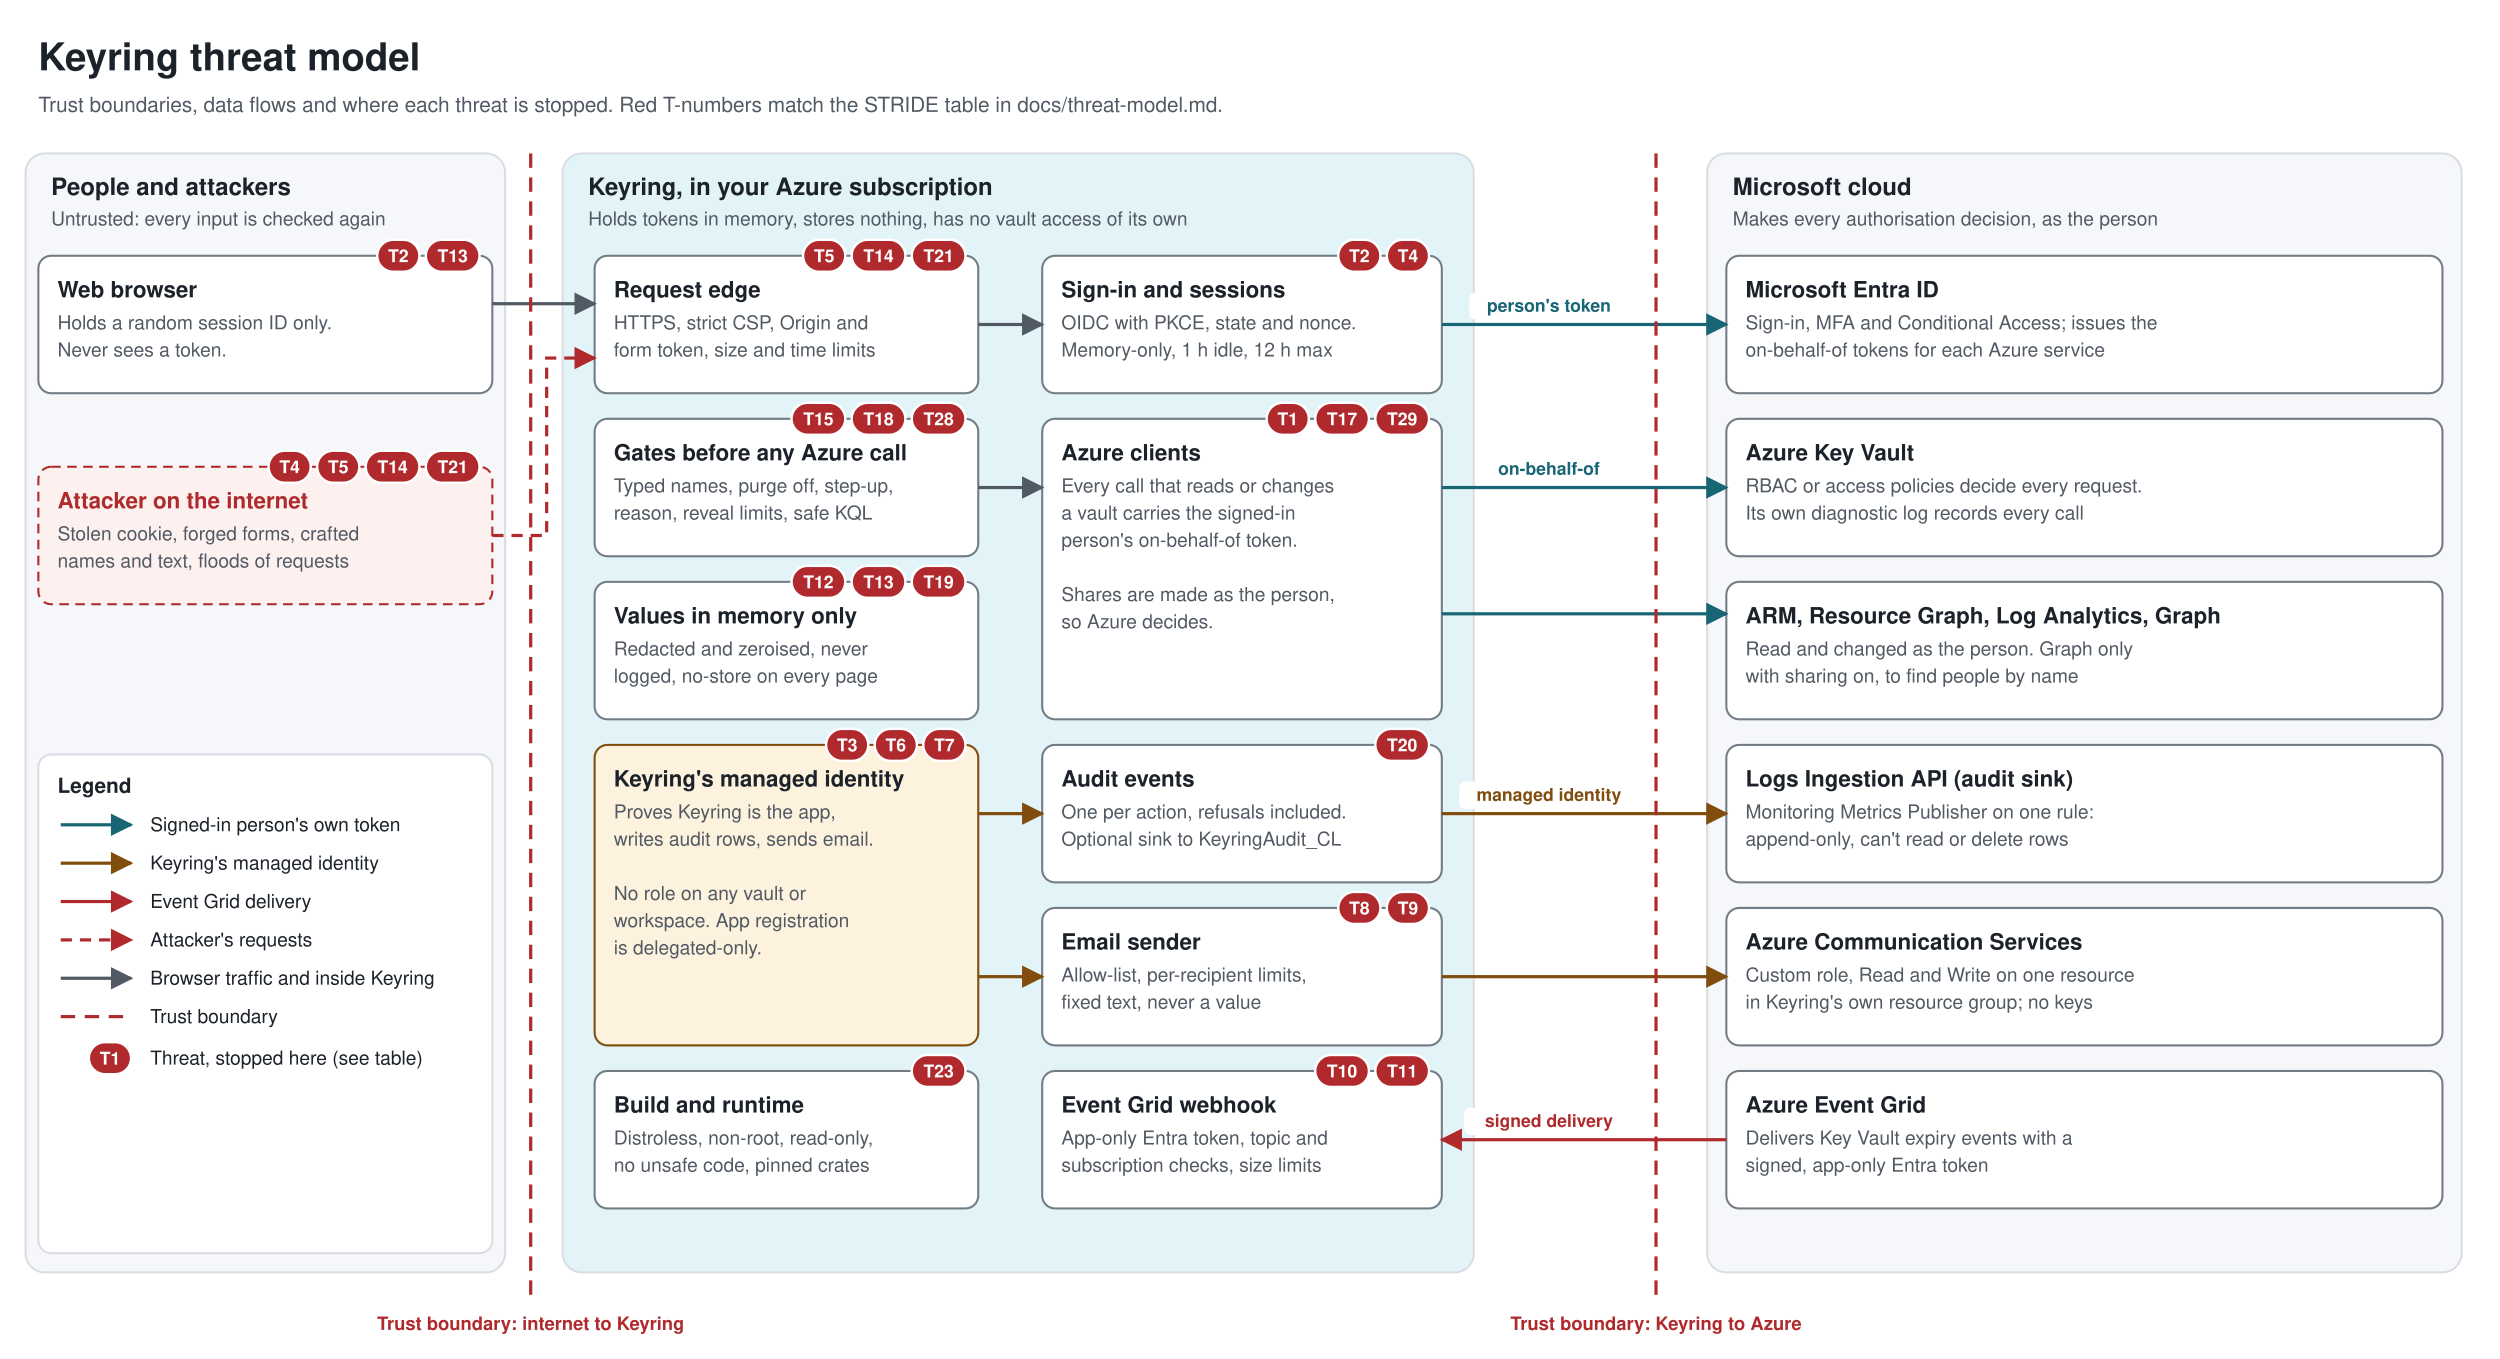
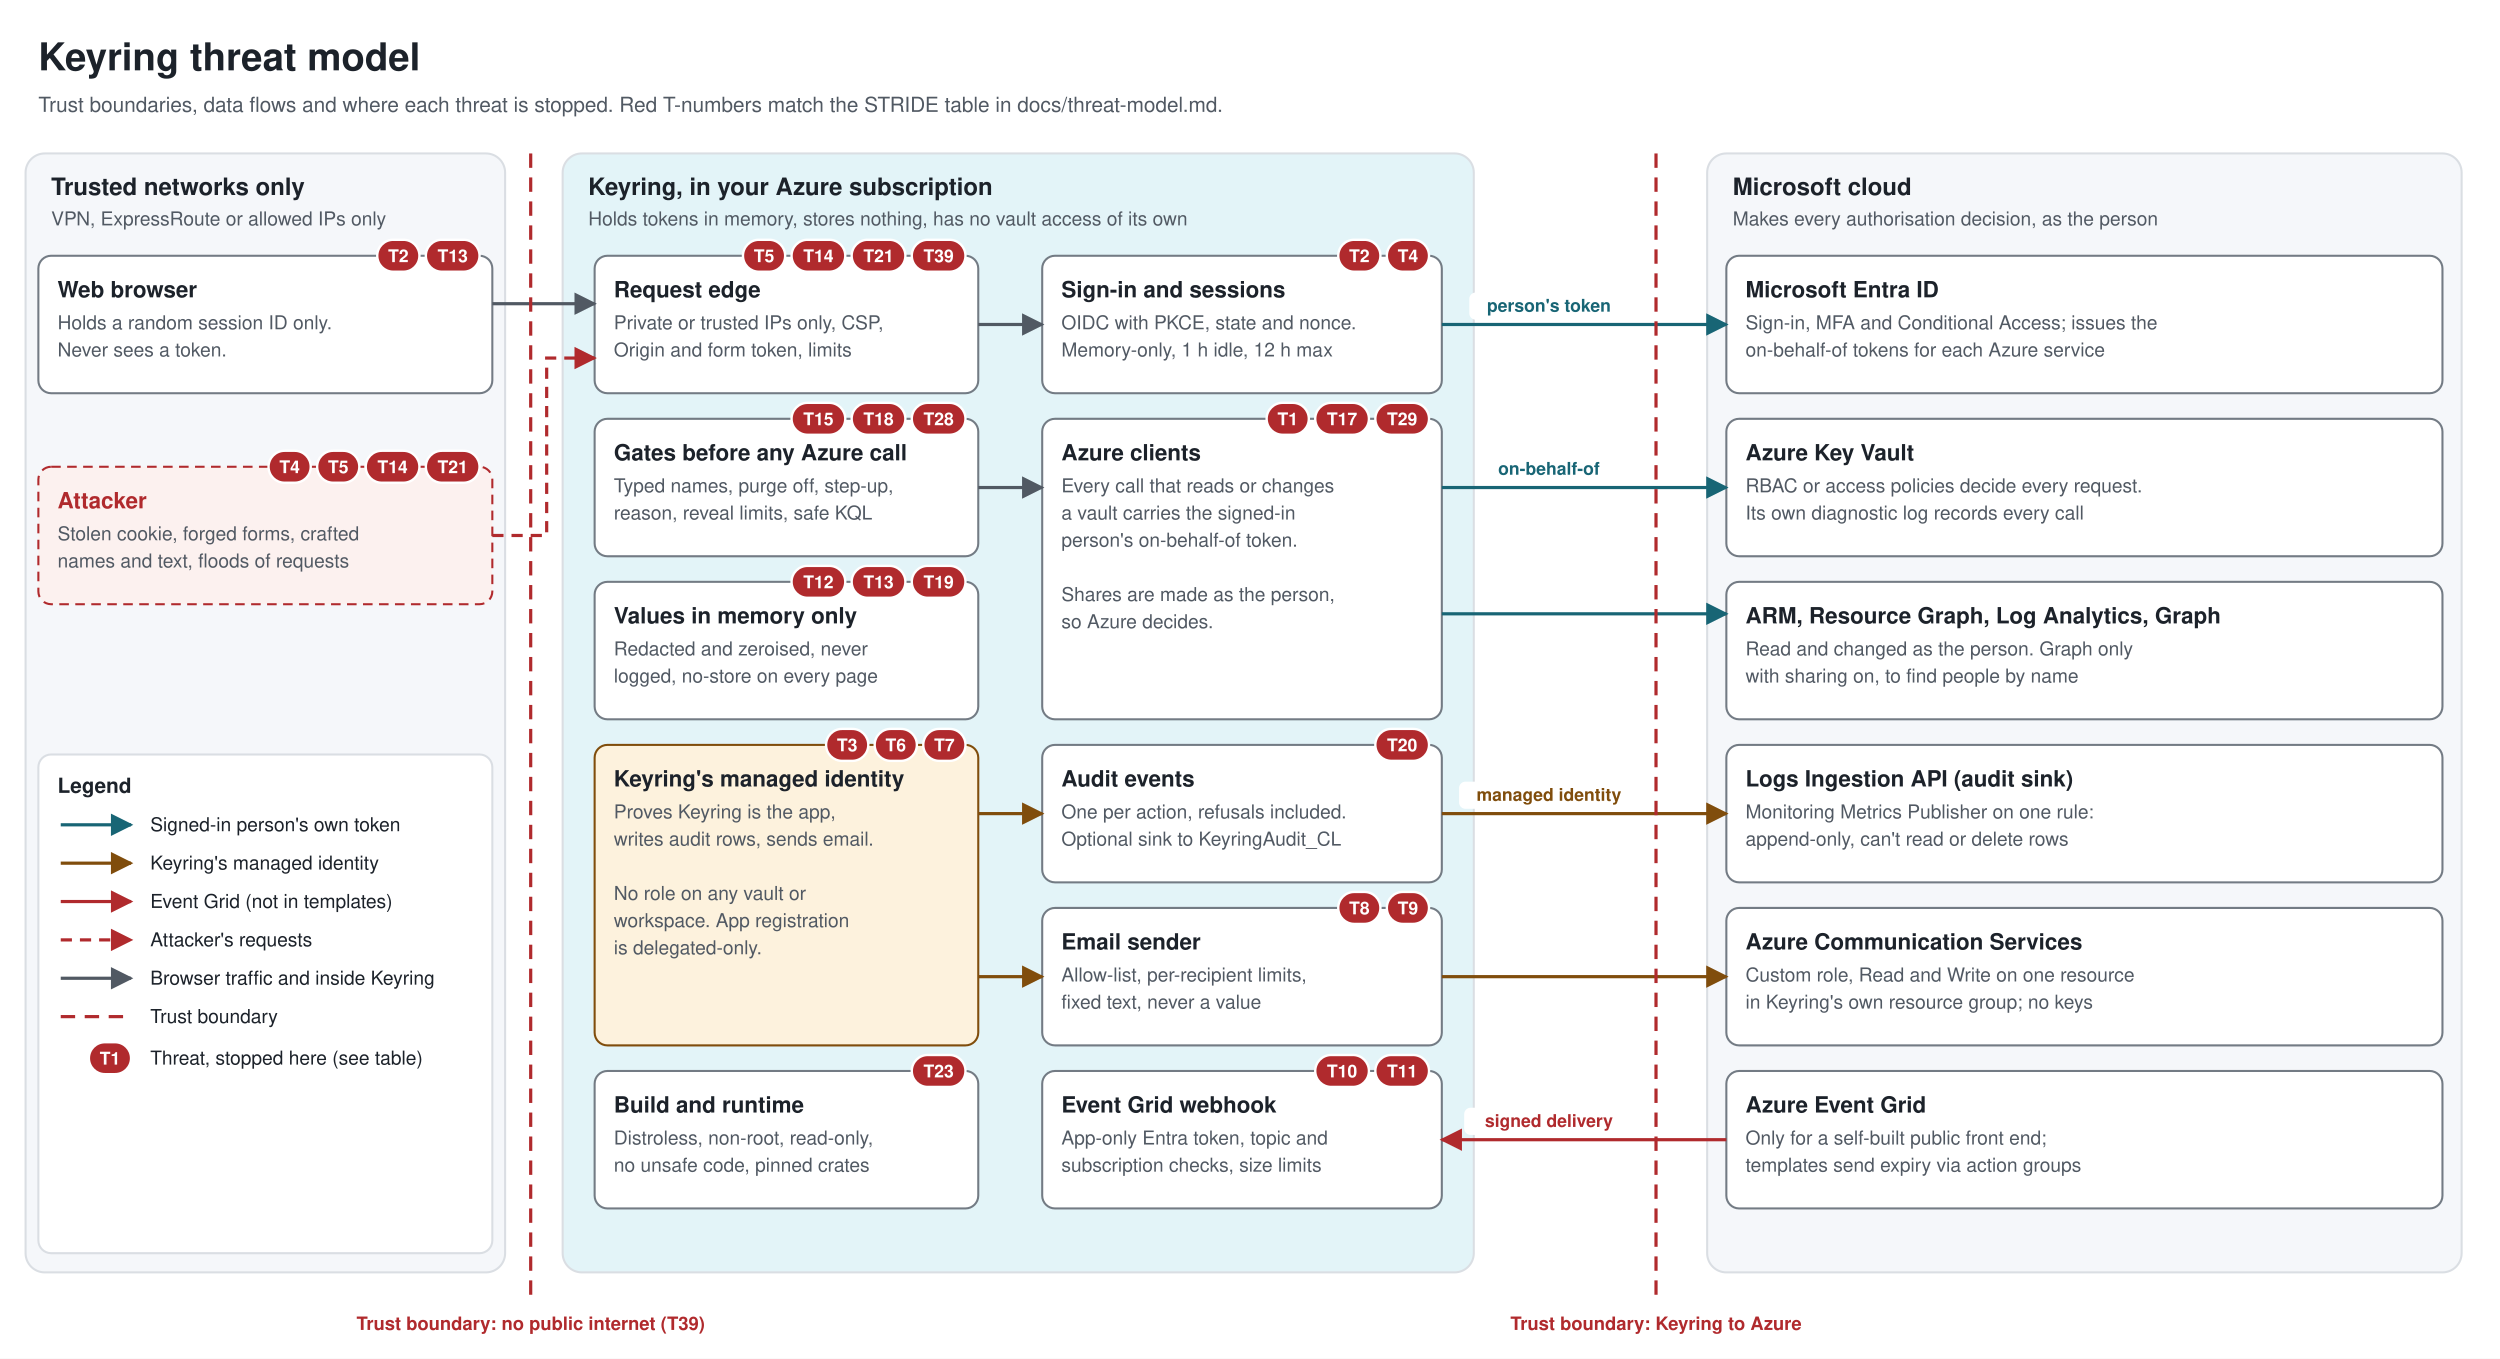
<svg xmlns="http://www.w3.org/2000/svg" viewBox="0 0 1564 850" width="1564" height="850" role="img" aria-labelledby="tm-title tm-desc" font-family="-apple-system, 'Segoe UI', Helvetica, Arial, sans-serif">
  <defs>
    <marker id="a-person" viewBox="0 0 10 10" refX="9" refY="5" markerWidth="7" markerHeight="7" orient="auto-start-reverse">
      <path d="M0 0 L10 5 L0 10 z" fill="#186575" />
    </marker>
    <marker id="a-identity" viewBox="0 0 10 10" refX="9" refY="5" markerWidth="7" markerHeight="7" orient="auto-start-reverse">
      <path d="M0 0 L10 5 L0 10 z" fill="#804d0c" />
    </marker>
    <marker id="a-inbound" viewBox="0 0 10 10" refX="9" refY="5" markerWidth="7" markerHeight="7" orient="auto-start-reverse">
      <path d="M0 0 L10 5 L0 10 z" fill="#b02a2d" />
    </marker>
    <marker id="a-plain" viewBox="0 0 10 10" refX="9" refY="5" markerWidth="7" markerHeight="7" orient="auto-start-reverse">
      <path d="M0 0 L10 5 L0 10 z" fill="#515963" />
    </marker>
  </defs>
  <rect width="1564" height="850" fill="#ffffff" />
  <text x="24" y="44" font-size="24" fill="#1c222a" font-weight="bold" text-anchor="start">Keyring threat model</text>
  <text x="24" y="70" font-size="13" fill="#515963" font-weight="normal" text-anchor="start">Trust boundaries, data flows and where each threat is stopped. Red T-numbers match the STRIDE table in docs/threat-model.md.</text>
  <rect x="16" y="96" width="300" height="700" rx="12" fill="#f5f7fa" stroke="#dadee3" stroke-width="1.3" />
-   <text x="32" y="122" font-size="15" fill="#1c222a" font-weight="bold" text-anchor="start">People and attackers</text>
-   <text x="32" y="141" font-size="12" fill="#515963" font-weight="normal" text-anchor="start">Untrusted: every input is checked again</text>
+   <text x="32" y="122" font-size="15" fill="#1c222a" font-weight="bold" text-anchor="start">Trusted networks only</text>
+   <text x="32" y="141" font-size="12" fill="#515963" font-weight="normal" text-anchor="start">VPN, ExpressRoute or allowed IPs only</text>
  <rect x="352" y="96" width="570" height="700" rx="12" fill="#e3f4f8" stroke="#dadee3" stroke-width="1.3" />
  <text x="368" y="122" font-size="15" fill="#1c222a" font-weight="bold" text-anchor="start">Keyring, in your Azure subscription</text>
  <text x="368" y="141" font-size="12" fill="#515963" font-weight="normal" text-anchor="start">Holds tokens in memory, stores nothing, has no vault access of its own</text>
  <rect x="1068" y="96" width="472" height="700" rx="12" fill="#f5f7fa" stroke="#dadee3" stroke-width="1.3" />
  <text x="1084" y="122" font-size="15" fill="#1c222a" font-weight="bold" text-anchor="start">Microsoft cloud</text>
  <text x="1084" y="141" font-size="12" fill="#515963" font-weight="normal" text-anchor="start">Makes every authorisation decision, as the person</text>
  <rect x="24" y="160" width="284" height="86" rx="8" fill="#ffffff" stroke="#737b84" stroke-width="1.3" />
  <text x="36" y="186" font-size="14" fill="#1c222a" font-weight="bold" text-anchor="start">Web browser</text>
  <text x="36" y="206" font-size="12" fill="#515963" font-weight="normal" text-anchor="start">Holds a random session ID only.</text>
  <text x="36" y="223" font-size="12" fill="#515963" font-weight="normal" text-anchor="start">Never sees a token.</text>
  <rect x="266.4" y="150" width="33.6" height="20" rx="10" fill="#b02a2d" stroke="#ffffff" stroke-width="1.5" />
  <text x="283.2" y="164" font-size="11" fill="#ffffff" font-weight="bold" text-anchor="middle">T13</text>
  <rect x="236.0" y="150" width="26.4" height="20" rx="10" fill="#b02a2d" stroke="#ffffff" stroke-width="1.5" />
  <text x="249.2" y="164" font-size="11" fill="#ffffff" font-weight="bold" text-anchor="middle">T2</text>
  <rect x="24" y="292" width="284" height="86" rx="8" fill="#fcf1ef" stroke="#b02a2d" stroke-width="1.3" stroke-dasharray="6 4" />
-   <text x="36" y="318" font-size="14" fill="#b02a2d" font-weight="bold" text-anchor="start">Attacker on the internet</text>
+   <text x="36" y="318" font-size="14" fill="#b02a2d" font-weight="bold" text-anchor="start">Attacker</text>
  <text x="36" y="338" font-size="12" fill="#515963" font-weight="normal" text-anchor="start">Stolen cookie, forged forms, crafted</text>
  <text x="36" y="355" font-size="12" fill="#515963" font-weight="normal" text-anchor="start">names and text, floods of requests</text>
  <rect x="266.4" y="282" width="33.6" height="20" rx="10" fill="#b02a2d" stroke="#ffffff" stroke-width="1.5" />
  <text x="283.2" y="296" font-size="11" fill="#ffffff" font-weight="bold" text-anchor="middle">T21</text>
  <rect x="228.8" y="282" width="33.6" height="20" rx="10" fill="#b02a2d" stroke="#ffffff" stroke-width="1.5" />
  <text x="245.6" y="296" font-size="11" fill="#ffffff" font-weight="bold" text-anchor="middle">T14</text>
  <rect x="198.4" y="282" width="26.4" height="20" rx="10" fill="#b02a2d" stroke="#ffffff" stroke-width="1.5" />
  <text x="211.6" y="296" font-size="11" fill="#ffffff" font-weight="bold" text-anchor="middle">T5</text>
  <rect x="168.0" y="282" width="26.4" height="20" rx="10" fill="#b02a2d" stroke="#ffffff" stroke-width="1.5" />
  <text x="181.2" y="296" font-size="11" fill="#ffffff" font-weight="bold" text-anchor="middle">T4</text>
  <rect x="372" y="160" width="240" height="86" rx="8" fill="#ffffff" stroke="#737b84" stroke-width="1.3" />
  <text x="384" y="186" font-size="14" fill="#1c222a" font-weight="bold" text-anchor="start">Request edge</text>
-   <text x="384" y="206" font-size="12" fill="#515963" font-weight="normal" text-anchor="start">HTTPS, strict CSP, Origin and</text>
-   <text x="384" y="223" font-size="12" fill="#515963" font-weight="normal" text-anchor="start">form token, size and time limits</text>
+   <text x="384" y="206" font-size="12" fill="#515963" font-weight="normal" text-anchor="start">Private or trusted IPs only, CSP,</text>
+   <text x="384" y="223" font-size="12" fill="#515963" font-weight="normal" text-anchor="start">Origin and form token, limits</text>
  <rect x="570.4" y="150" width="33.6" height="20" rx="10" fill="#b02a2d" stroke="#ffffff" stroke-width="1.5" />
-   <text x="587.2" y="164" font-size="11" fill="#ffffff" font-weight="bold" text-anchor="middle">T21</text>
+   <text x="587.2" y="164" font-size="11" fill="#ffffff" font-weight="bold" text-anchor="middle">T39</text>
  <rect x="532.8" y="150" width="33.6" height="20" rx="10" fill="#b02a2d" stroke="#ffffff" stroke-width="1.5" />
-   <text x="549.6" y="164" font-size="11" fill="#ffffff" font-weight="bold" text-anchor="middle">T14</text>
-   <rect x="502.4" y="150" width="26.4" height="20" rx="10" fill="#b02a2d" stroke="#ffffff" stroke-width="1.5" />
-   <text x="515.6" y="164" font-size="11" fill="#ffffff" font-weight="bold" text-anchor="middle">T5</text>
+   <text x="549.6" y="164" font-size="11" fill="#ffffff" font-weight="bold" text-anchor="middle">T21</text>
+   <rect x="495.2" y="150" width="33.6" height="20" rx="10" fill="#b02a2d" stroke="#ffffff" stroke-width="1.5" />
+   <text x="512.0" y="164" font-size="11" fill="#ffffff" font-weight="bold" text-anchor="middle">T14</text>
+   <rect x="464.8" y="150" width="26.4" height="20" rx="10" fill="#b02a2d" stroke="#ffffff" stroke-width="1.5" />
+   <text x="478.0" y="164" font-size="11" fill="#ffffff" font-weight="bold" text-anchor="middle">T5</text>
  <rect x="372" y="262" width="240" height="86" rx="8" fill="#ffffff" stroke="#737b84" stroke-width="1.3" />
  <text x="384" y="288" font-size="14" fill="#1c222a" font-weight="bold" text-anchor="start">Gates before any Azure call</text>
  <text x="384" y="308" font-size="12" fill="#515963" font-weight="normal" text-anchor="start">Typed names, purge off, step-up,</text>
  <text x="384" y="325" font-size="12" fill="#515963" font-weight="normal" text-anchor="start">reason, reveal limits, safe KQL</text>
  <rect x="570.4" y="252" width="33.6" height="20" rx="10" fill="#b02a2d" stroke="#ffffff" stroke-width="1.5" />
  <text x="587.2" y="266" font-size="11" fill="#ffffff" font-weight="bold" text-anchor="middle">T28</text>
  <rect x="532.8" y="252" width="33.6" height="20" rx="10" fill="#b02a2d" stroke="#ffffff" stroke-width="1.5" />
  <text x="549.6" y="266" font-size="11" fill="#ffffff" font-weight="bold" text-anchor="middle">T18</text>
  <rect x="495.2" y="252" width="33.6" height="20" rx="10" fill="#b02a2d" stroke="#ffffff" stroke-width="1.5" />
  <text x="512.0" y="266" font-size="11" fill="#ffffff" font-weight="bold" text-anchor="middle">T15</text>
  <rect x="372" y="364" width="240" height="86" rx="8" fill="#ffffff" stroke="#737b84" stroke-width="1.3" />
  <text x="384" y="390" font-size="14" fill="#1c222a" font-weight="bold" text-anchor="start">Values in memory only</text>
  <text x="384" y="410" font-size="12" fill="#515963" font-weight="normal" text-anchor="start">Redacted and zeroised, never</text>
  <text x="384" y="427" font-size="12" fill="#515963" font-weight="normal" text-anchor="start">logged, no-store on every page</text>
  <rect x="570.4" y="354" width="33.6" height="20" rx="10" fill="#b02a2d" stroke="#ffffff" stroke-width="1.5" />
  <text x="587.2" y="368" font-size="11" fill="#ffffff" font-weight="bold" text-anchor="middle">T19</text>
  <rect x="532.8" y="354" width="33.6" height="20" rx="10" fill="#b02a2d" stroke="#ffffff" stroke-width="1.5" />
  <text x="549.6" y="368" font-size="11" fill="#ffffff" font-weight="bold" text-anchor="middle">T13</text>
  <rect x="495.2" y="354" width="33.6" height="20" rx="10" fill="#b02a2d" stroke="#ffffff" stroke-width="1.5" />
  <text x="512.0" y="368" font-size="11" fill="#ffffff" font-weight="bold" text-anchor="middle">T12</text>
  <rect x="372" y="466" width="240" height="188" rx="8" fill="#fdf2dd" stroke="#804d0c" stroke-width="1.3" />
  <text x="384" y="492" font-size="14" fill="#1c222a" font-weight="bold" text-anchor="start">Keyring's managed identity</text>
  <text x="384" y="512" font-size="12" fill="#515963" font-weight="normal" text-anchor="start">Proves Keyring is the app,</text>
  <text x="384" y="529" font-size="12" fill="#515963" font-weight="normal" text-anchor="start">writes audit rows, sends email.</text>
  <text x="384" y="546" font-size="12" fill="#515963" font-weight="normal" text-anchor="start" />
  <text x="384" y="563" font-size="12" fill="#515963" font-weight="normal" text-anchor="start">No role on any vault or</text>
  <text x="384" y="580" font-size="12" fill="#515963" font-weight="normal" text-anchor="start">workspace. App registration</text>
  <text x="384" y="597" font-size="12" fill="#515963" font-weight="normal" text-anchor="start">is delegated-only.</text>
  <rect x="577.6" y="456" width="26.4" height="20" rx="10" fill="#b02a2d" stroke="#ffffff" stroke-width="1.5" />
  <text x="590.8" y="470" font-size="11" fill="#ffffff" font-weight="bold" text-anchor="middle">T7</text>
  <rect x="547.2" y="456" width="26.4" height="20" rx="10" fill="#b02a2d" stroke="#ffffff" stroke-width="1.5" />
  <text x="560.4" y="470" font-size="11" fill="#ffffff" font-weight="bold" text-anchor="middle">T6</text>
  <rect x="516.8" y="456" width="26.4" height="20" rx="10" fill="#b02a2d" stroke="#ffffff" stroke-width="1.5" />
  <text x="530.0" y="470" font-size="11" fill="#ffffff" font-weight="bold" text-anchor="middle">T3</text>
  <rect x="372" y="670" width="240" height="86" rx="8" fill="#ffffff" stroke="#737b84" stroke-width="1.3" />
  <text x="384" y="696" font-size="14" fill="#1c222a" font-weight="bold" text-anchor="start">Build and runtime</text>
  <text x="384" y="716" font-size="12" fill="#515963" font-weight="normal" text-anchor="start">Distroless, non-root, read-only,</text>
  <text x="384" y="733" font-size="12" fill="#515963" font-weight="normal" text-anchor="start">no unsafe code, pinned crates</text>
  <rect x="570.4" y="660" width="33.6" height="20" rx="10" fill="#b02a2d" stroke="#ffffff" stroke-width="1.5" />
  <text x="587.2" y="674" font-size="11" fill="#ffffff" font-weight="bold" text-anchor="middle">T23</text>
  <rect x="652" y="160" width="250" height="86" rx="8" fill="#ffffff" stroke="#737b84" stroke-width="1.3" />
  <text x="664" y="186" font-size="14" fill="#1c222a" font-weight="bold" text-anchor="start">Sign-in and sessions</text>
  <text x="664" y="206" font-size="12" fill="#515963" font-weight="normal" text-anchor="start">OIDC with PKCE, state and nonce.</text>
  <text x="664" y="223" font-size="12" fill="#515963" font-weight="normal" text-anchor="start">Memory-only, 1 h idle, 12 h max</text>
  <rect x="867.6" y="150" width="26.4" height="20" rx="10" fill="#b02a2d" stroke="#ffffff" stroke-width="1.5" />
  <text x="880.8" y="164" font-size="11" fill="#ffffff" font-weight="bold" text-anchor="middle">T4</text>
  <rect x="837.2" y="150" width="26.4" height="20" rx="10" fill="#b02a2d" stroke="#ffffff" stroke-width="1.5" />
  <text x="850.4" y="164" font-size="11" fill="#ffffff" font-weight="bold" text-anchor="middle">T2</text>
  <rect x="652" y="262" width="250" height="188" rx="8" fill="#ffffff" stroke="#737b84" stroke-width="1.3" />
  <text x="664" y="288" font-size="14" fill="#1c222a" font-weight="bold" text-anchor="start">Azure clients</text>
  <text x="664" y="308" font-size="12" fill="#515963" font-weight="normal" text-anchor="start">Every call that reads or changes</text>
  <text x="664" y="325" font-size="12" fill="#515963" font-weight="normal" text-anchor="start">a vault carries the signed-in</text>
  <text x="664" y="342" font-size="12" fill="#515963" font-weight="normal" text-anchor="start">person's on-behalf-of token.</text>
  <text x="664" y="359" font-size="12" fill="#515963" font-weight="normal" text-anchor="start" />
  <text x="664" y="376" font-size="12" fill="#515963" font-weight="normal" text-anchor="start">Shares are made as the person,</text>
  <text x="664" y="393" font-size="12" fill="#515963" font-weight="normal" text-anchor="start">so Azure decides.</text>
  <rect x="860.4" y="252" width="33.6" height="20" rx="10" fill="#b02a2d" stroke="#ffffff" stroke-width="1.5" />
  <text x="877.2" y="266" font-size="11" fill="#ffffff" font-weight="bold" text-anchor="middle">T29</text>
  <rect x="822.8" y="252" width="33.6" height="20" rx="10" fill="#b02a2d" stroke="#ffffff" stroke-width="1.5" />
  <text x="839.6" y="266" font-size="11" fill="#ffffff" font-weight="bold" text-anchor="middle">T17</text>
  <rect x="792.4" y="252" width="26.4" height="20" rx="10" fill="#b02a2d" stroke="#ffffff" stroke-width="1.5" />
  <text x="805.6" y="266" font-size="11" fill="#ffffff" font-weight="bold" text-anchor="middle">T1</text>
  <rect x="652" y="466" width="250" height="86" rx="8" fill="#ffffff" stroke="#737b84" stroke-width="1.3" />
  <text x="664" y="492" font-size="14" fill="#1c222a" font-weight="bold" text-anchor="start">Audit events</text>
  <text x="664" y="512" font-size="12" fill="#515963" font-weight="normal" text-anchor="start">One per action, refusals included.</text>
  <text x="664" y="529" font-size="12" fill="#515963" font-weight="normal" text-anchor="start">Optional sink to KeyringAudit_CL</text>
  <rect x="860.4" y="456" width="33.6" height="20" rx="10" fill="#b02a2d" stroke="#ffffff" stroke-width="1.5" />
  <text x="877.2" y="470" font-size="11" fill="#ffffff" font-weight="bold" text-anchor="middle">T20</text>
  <rect x="652" y="568" width="250" height="86" rx="8" fill="#ffffff" stroke="#737b84" stroke-width="1.3" />
  <text x="664" y="594" font-size="14" fill="#1c222a" font-weight="bold" text-anchor="start">Email sender</text>
  <text x="664" y="614" font-size="12" fill="#515963" font-weight="normal" text-anchor="start">Allow-list, per-recipient limits,</text>
  <text x="664" y="631" font-size="12" fill="#515963" font-weight="normal" text-anchor="start">fixed text, never a value</text>
  <rect x="867.6" y="558" width="26.4" height="20" rx="10" fill="#b02a2d" stroke="#ffffff" stroke-width="1.5" />
  <text x="880.8" y="572" font-size="11" fill="#ffffff" font-weight="bold" text-anchor="middle">T9</text>
  <rect x="837.2" y="558" width="26.4" height="20" rx="10" fill="#b02a2d" stroke="#ffffff" stroke-width="1.5" />
  <text x="850.4" y="572" font-size="11" fill="#ffffff" font-weight="bold" text-anchor="middle">T8</text>
  <rect x="652" y="670" width="250" height="86" rx="8" fill="#ffffff" stroke="#737b84" stroke-width="1.3" />
  <text x="664" y="696" font-size="14" fill="#1c222a" font-weight="bold" text-anchor="start">Event Grid webhook</text>
  <text x="664" y="716" font-size="12" fill="#515963" font-weight="normal" text-anchor="start">App-only Entra token, topic and</text>
  <text x="664" y="733" font-size="12" fill="#515963" font-weight="normal" text-anchor="start">subscription checks, size limits</text>
  <rect x="860.4" y="660" width="33.6" height="20" rx="10" fill="#b02a2d" stroke="#ffffff" stroke-width="1.5" />
  <text x="877.2" y="674" font-size="11" fill="#ffffff" font-weight="bold" text-anchor="middle">T11</text>
  <rect x="822.8" y="660" width="33.6" height="20" rx="10" fill="#b02a2d" stroke="#ffffff" stroke-width="1.5" />
  <text x="839.6" y="674" font-size="11" fill="#ffffff" font-weight="bold" text-anchor="middle">T10</text>
  <rect x="1080" y="160" width="448" height="86" rx="8" fill="#ffffff" stroke="#737b84" stroke-width="1.3" />
  <text x="1092" y="186" font-size="14" fill="#1c222a" font-weight="bold" text-anchor="start">Microsoft Entra ID</text>
  <text x="1092" y="206" font-size="12" fill="#515963" font-weight="normal" text-anchor="start">Sign-in, MFA and Conditional Access; issues the</text>
  <text x="1092" y="223" font-size="12" fill="#515963" font-weight="normal" text-anchor="start">on-behalf-of tokens for each Azure service</text>
  <rect x="1080" y="262" width="448" height="86" rx="8" fill="#ffffff" stroke="#737b84" stroke-width="1.3" />
  <text x="1092" y="288" font-size="14" fill="#1c222a" font-weight="bold" text-anchor="start">Azure Key Vault</text>
  <text x="1092" y="308" font-size="12" fill="#515963" font-weight="normal" text-anchor="start">RBAC or access policies decide every request.</text>
  <text x="1092" y="325" font-size="12" fill="#515963" font-weight="normal" text-anchor="start">Its own diagnostic log records every call</text>
  <rect x="1080" y="364" width="448" height="86" rx="8" fill="#ffffff" stroke="#737b84" stroke-width="1.3" />
  <text x="1092" y="390" font-size="14" fill="#1c222a" font-weight="bold" text-anchor="start">ARM, Resource Graph, Log Analytics, Graph</text>
  <text x="1092" y="410" font-size="12" fill="#515963" font-weight="normal" text-anchor="start">Read and changed as the person. Graph only</text>
  <text x="1092" y="427" font-size="12" fill="#515963" font-weight="normal" text-anchor="start">with sharing on, to find people by name</text>
  <rect x="1080" y="466" width="448" height="86" rx="8" fill="#ffffff" stroke="#737b84" stroke-width="1.3" />
  <text x="1092" y="492" font-size="14" fill="#1c222a" font-weight="bold" text-anchor="start">Logs Ingestion API (audit sink)</text>
  <text x="1092" y="512" font-size="12" fill="#515963" font-weight="normal" text-anchor="start">Monitoring Metrics Publisher on one rule:</text>
  <text x="1092" y="529" font-size="12" fill="#515963" font-weight="normal" text-anchor="start">append-only, can't read or delete rows</text>
  <rect x="1080" y="568" width="448" height="86" rx="8" fill="#ffffff" stroke="#737b84" stroke-width="1.3" />
  <text x="1092" y="594" font-size="14" fill="#1c222a" font-weight="bold" text-anchor="start">Azure Communication Services</text>
  <text x="1092" y="614" font-size="12" fill="#515963" font-weight="normal" text-anchor="start">Custom role, Read and Write on one resource</text>
  <text x="1092" y="631" font-size="12" fill="#515963" font-weight="normal" text-anchor="start">in Keyring's own resource group; no keys</text>
  <rect x="1080" y="670" width="448" height="86" rx="8" fill="#ffffff" stroke="#737b84" stroke-width="1.3" />
  <text x="1092" y="696" font-size="14" fill="#1c222a" font-weight="bold" text-anchor="start">Azure Event Grid</text>
-   <text x="1092" y="716" font-size="12" fill="#515963" font-weight="normal" text-anchor="start">Delivers Key Vault expiry events with a</text>
-   <text x="1092" y="733" font-size="12" fill="#515963" font-weight="normal" text-anchor="start">signed, app-only Entra token</text>
+   <text x="1092" y="716" font-size="12" fill="#515963" font-weight="normal" text-anchor="start">Only for a self-built public front end;</text>
+   <text x="1092" y="733" font-size="12" fill="#515963" font-weight="normal" text-anchor="start">templates send expiry via action groups</text>
  <path d="M 308 190 L 372 190" fill="none" stroke="#515963" stroke-width="2" marker-end="url(#a-plain)" />
  <path d="M 308 335 L 342 335 L 342 224 L 372 224" fill="none" stroke="#b02a2d" stroke-width="2" stroke-dasharray="7 5" marker-end="url(#a-inbound)" />
  <path d="M 612 203 L 652 203" fill="none" stroke="#515963" stroke-width="2" marker-end="url(#a-plain)" />
  <path d="M 612 305 L 652 305" fill="none" stroke="#515963" stroke-width="2" marker-end="url(#a-plain)" />
  <path d="M 612 509 L 652 509" fill="none" stroke="#804d0c" stroke-width="2" marker-end="url(#a-identity)" />
  <path d="M 612 611 L 652 611" fill="none" stroke="#804d0c" stroke-width="2" marker-end="url(#a-identity)" />
  <path d="M 902 203 L 1080 203" fill="none" stroke="#186575" stroke-width="2" marker-end="url(#a-person)" />
  <rect x="919.2" y="183" width="99.6" height="17" rx="4" fill="#ffffff" />
  <text x="969" y="195" font-size="11" fill="#186575" font-weight="bold" text-anchor="middle">person's token</text>
  <path d="M 902 305 L 1080 305" fill="none" stroke="#186575" stroke-width="2" marker-end="url(#a-person)" />
  <rect x="925.6" y="285" width="86.8" height="17" rx="4" fill="#ffffff" />
  <text x="969" y="297" font-size="11" fill="#186575" font-weight="bold" text-anchor="middle">on-behalf-of</text>
  <path d="M 902 384 L 1080 384" fill="none" stroke="#186575" stroke-width="2" marker-end="url(#a-person)" />
  <path d="M 902 509 L 1080 509" fill="none" stroke="#804d0c" stroke-width="2" marker-end="url(#a-identity)" />
  <rect x="912.8" y="489" width="112.4" height="17" rx="4" fill="#ffffff" />
  <text x="969" y="501" font-size="11" fill="#804d0c" font-weight="bold" text-anchor="middle">managed identity</text>
  <path d="M 902 611 L 1080 611" fill="none" stroke="#804d0c" stroke-width="2" marker-end="url(#a-identity)" />
  <path d="M 1080 713 L 902 713" fill="none" stroke="#b02a2d" stroke-width="2" marker-end="url(#a-inbound)" />
  <rect x="916.0" y="693" width="106.0" height="17" rx="4" fill="#ffffff" />
  <text x="969" y="705" font-size="11" fill="#b02a2d" font-weight="bold" text-anchor="middle">signed delivery</text>
  <line x1="332" y1="96" x2="332" y2="810" stroke="#b02a2d" stroke-width="2" stroke-dasharray="9 6" />
-   <text x="332" y="832" font-size="11.5" fill="#b02a2d" font-weight="bold" text-anchor="middle">Trust boundary: internet to Keyring</text>
+   <text x="332" y="832" font-size="11.5" fill="#b02a2d" font-weight="bold" text-anchor="middle">Trust boundary: no public internet (T39)</text>
  <line x1="1036" y1="96" x2="1036" y2="810" stroke="#b02a2d" stroke-width="2" stroke-dasharray="9 6" />
  <text x="1036" y="832" font-size="11.5" fill="#b02a2d" font-weight="bold" text-anchor="middle">Trust boundary: Keyring to Azure</text>
  <rect x="24" y="472" width="284" height="312" rx="8" fill="#ffffff" stroke="#dadee3" stroke-width="1.3" />
  <text x="36" y="496" font-size="13" fill="#1c222a" font-weight="bold" text-anchor="start">Legend</text>
  <path d="M 38 516 L 82 516" fill="none" stroke="#186575" stroke-width="2" marker-end="url(#a-person)" />
  <text x="94" y="520" font-size="12" fill="#1c222a" font-weight="normal" text-anchor="start">Signed-in person's own token</text>
  <path d="M 38 540 L 82 540" fill="none" stroke="#804d0c" stroke-width="2" marker-end="url(#a-identity)" />
  <text x="94" y="544" font-size="12" fill="#1c222a" font-weight="normal" text-anchor="start">Keyring's managed identity</text>
  <path d="M 38 564 L 82 564" fill="none" stroke="#b02a2d" stroke-width="2" marker-end="url(#a-inbound)" />
-   <text x="94" y="568" font-size="12" fill="#1c222a" font-weight="normal" text-anchor="start">Event Grid delivery</text>
+   <text x="94" y="568" font-size="12" fill="#1c222a" font-weight="normal" text-anchor="start">Event Grid (not in templates)</text>
  <path d="M 38 588 L 82 588" fill="none" stroke="#b02a2d" stroke-width="2" stroke-dasharray="7 5" marker-end="url(#a-inbound)" />
  <text x="94" y="592" font-size="12" fill="#1c222a" font-weight="normal" text-anchor="start">Attacker's requests</text>
  <path d="M 38 612 L 82 612" fill="none" stroke="#515963" stroke-width="2" marker-end="url(#a-plain)" />
  <text x="94" y="616" font-size="12" fill="#1c222a" font-weight="normal" text-anchor="start">Browser traffic and inside Keyring</text>
  <line x1="38" y1="636" x2="82" y2="636" stroke="#b02a2d" stroke-width="2" stroke-dasharray="9 6" />
  <text x="94" y="640" font-size="12" fill="#1c222a" font-weight="normal" text-anchor="start">Trust boundary</text>
  <rect x="55.6" y="652" width="26.4" height="20" rx="10" fill="#b02a2d" stroke="#ffffff" stroke-width="1.5" />
  <text x="68.8" y="666" font-size="11" fill="#ffffff" font-weight="bold" text-anchor="middle">T1</text>
  <text x="94" y="666" font-size="12" fill="#1c222a" font-weight="normal" text-anchor="start">Threat, stopped here (see table)</text>
</svg>
